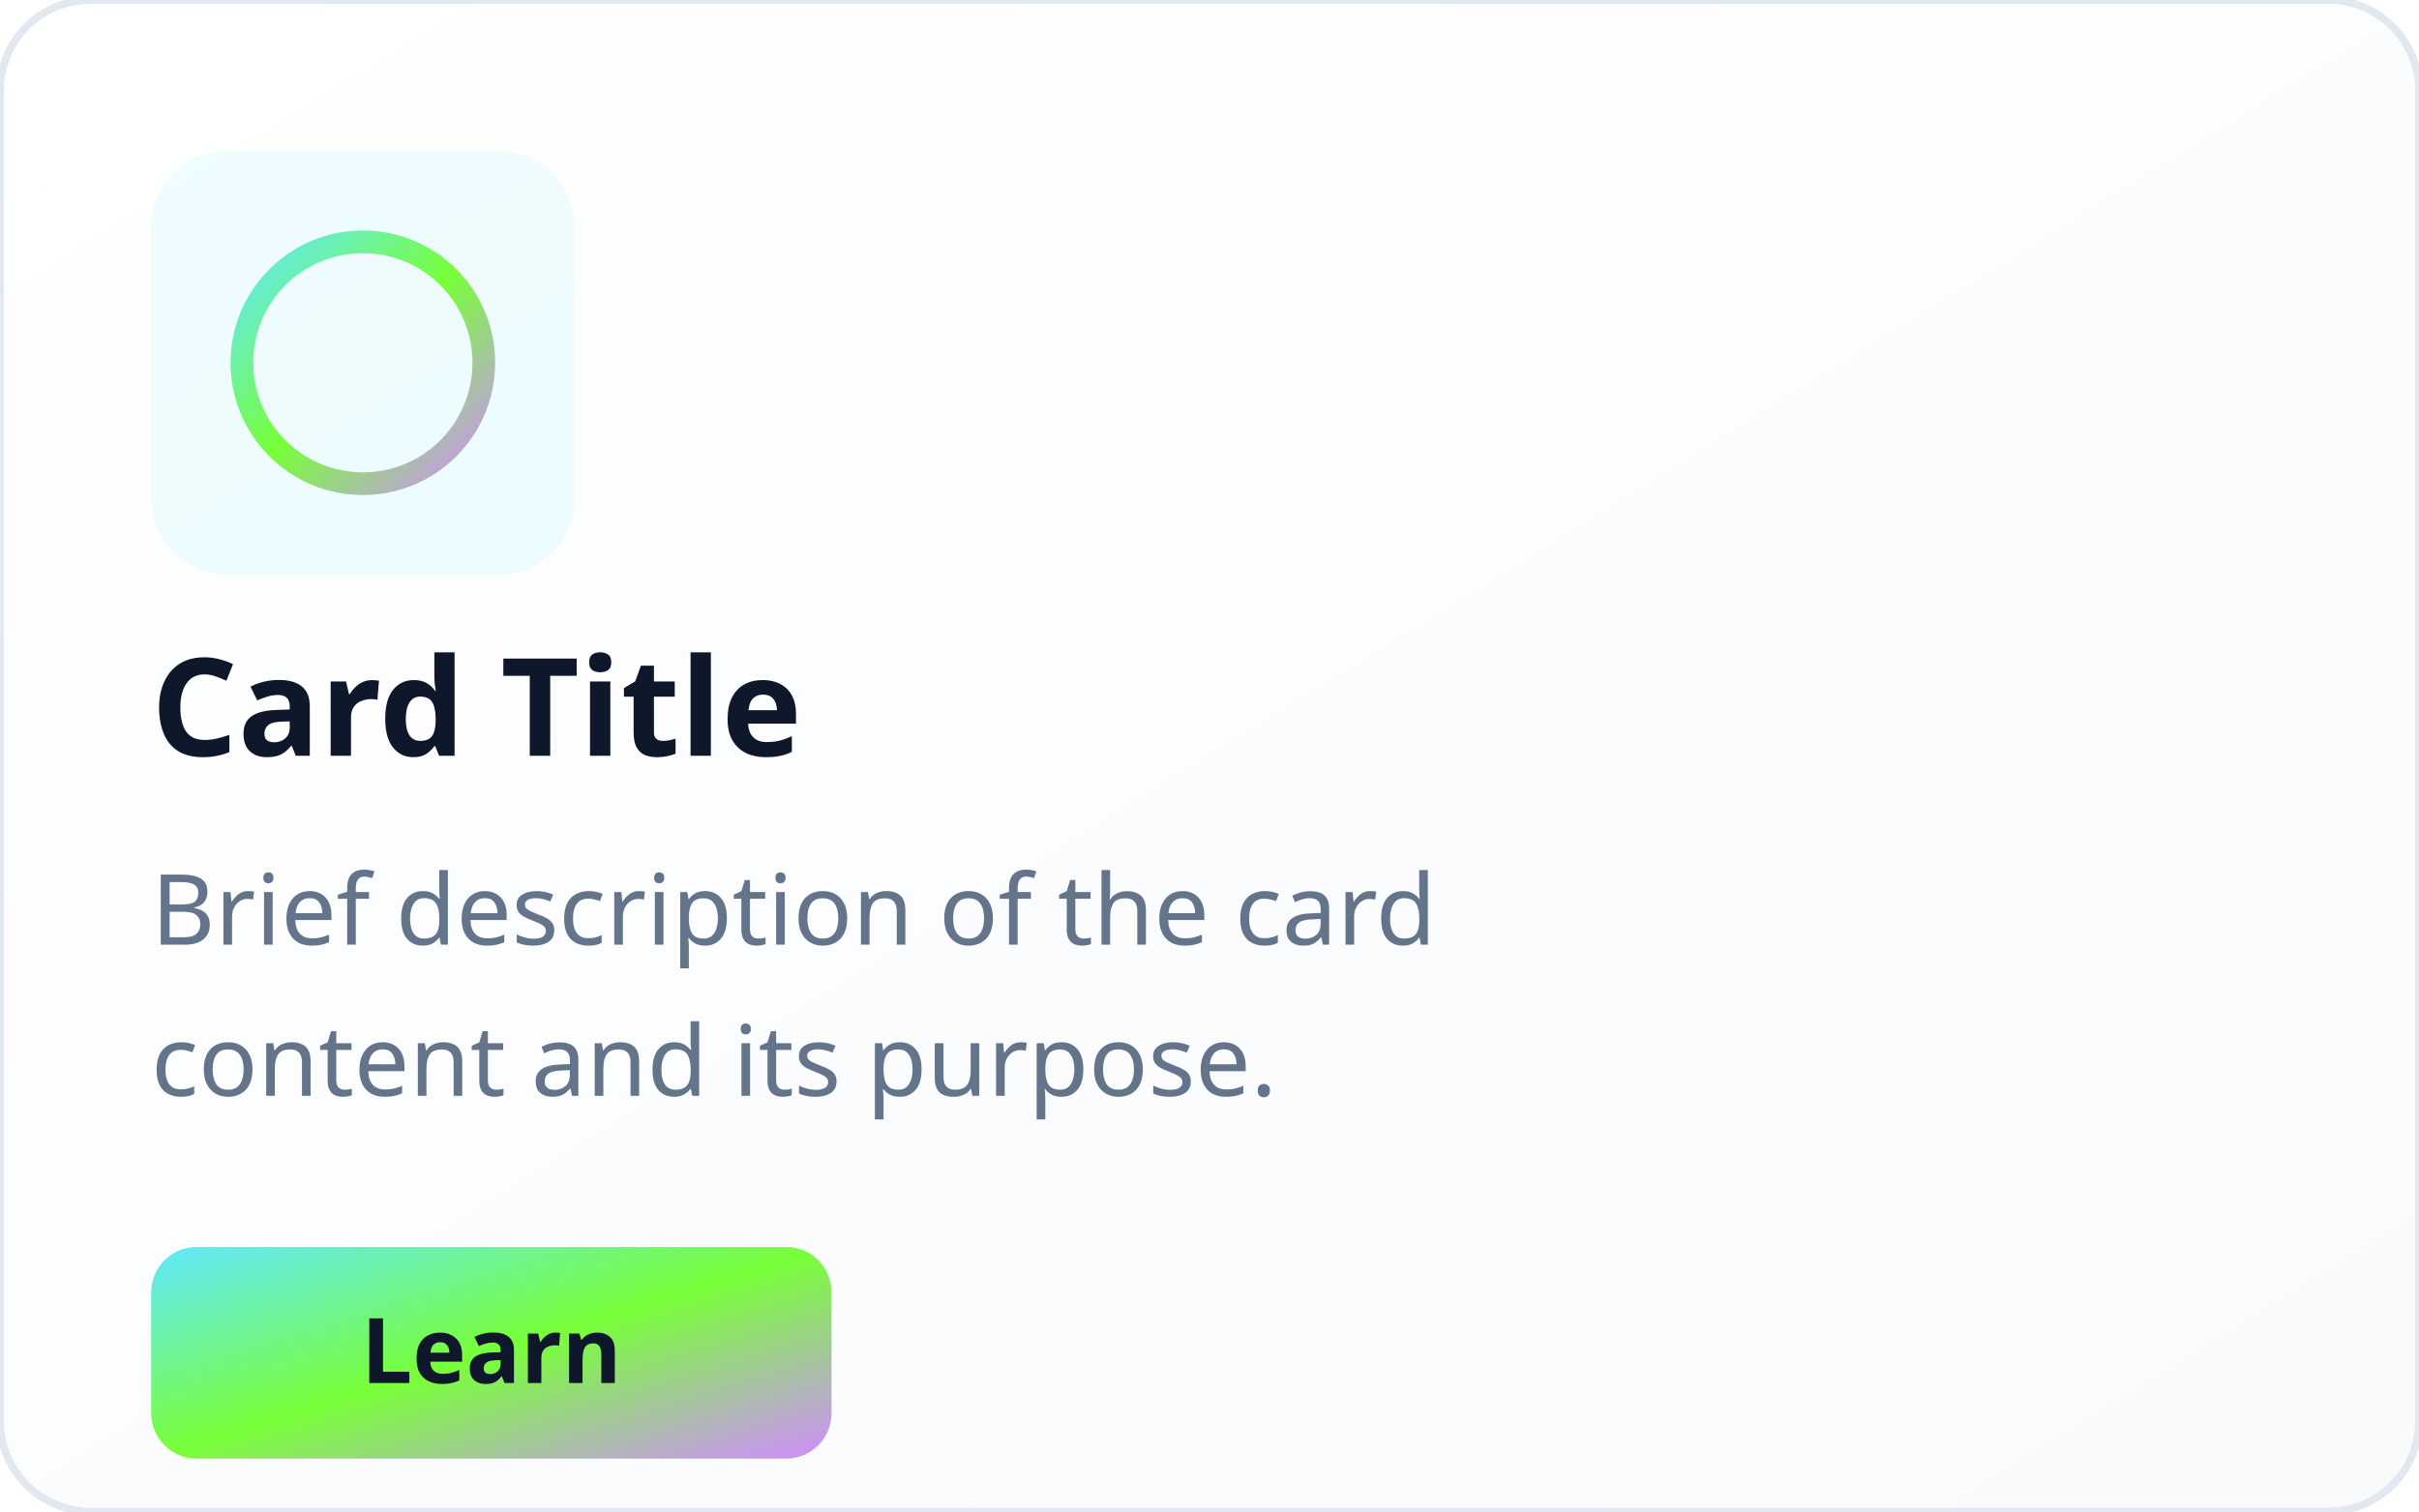
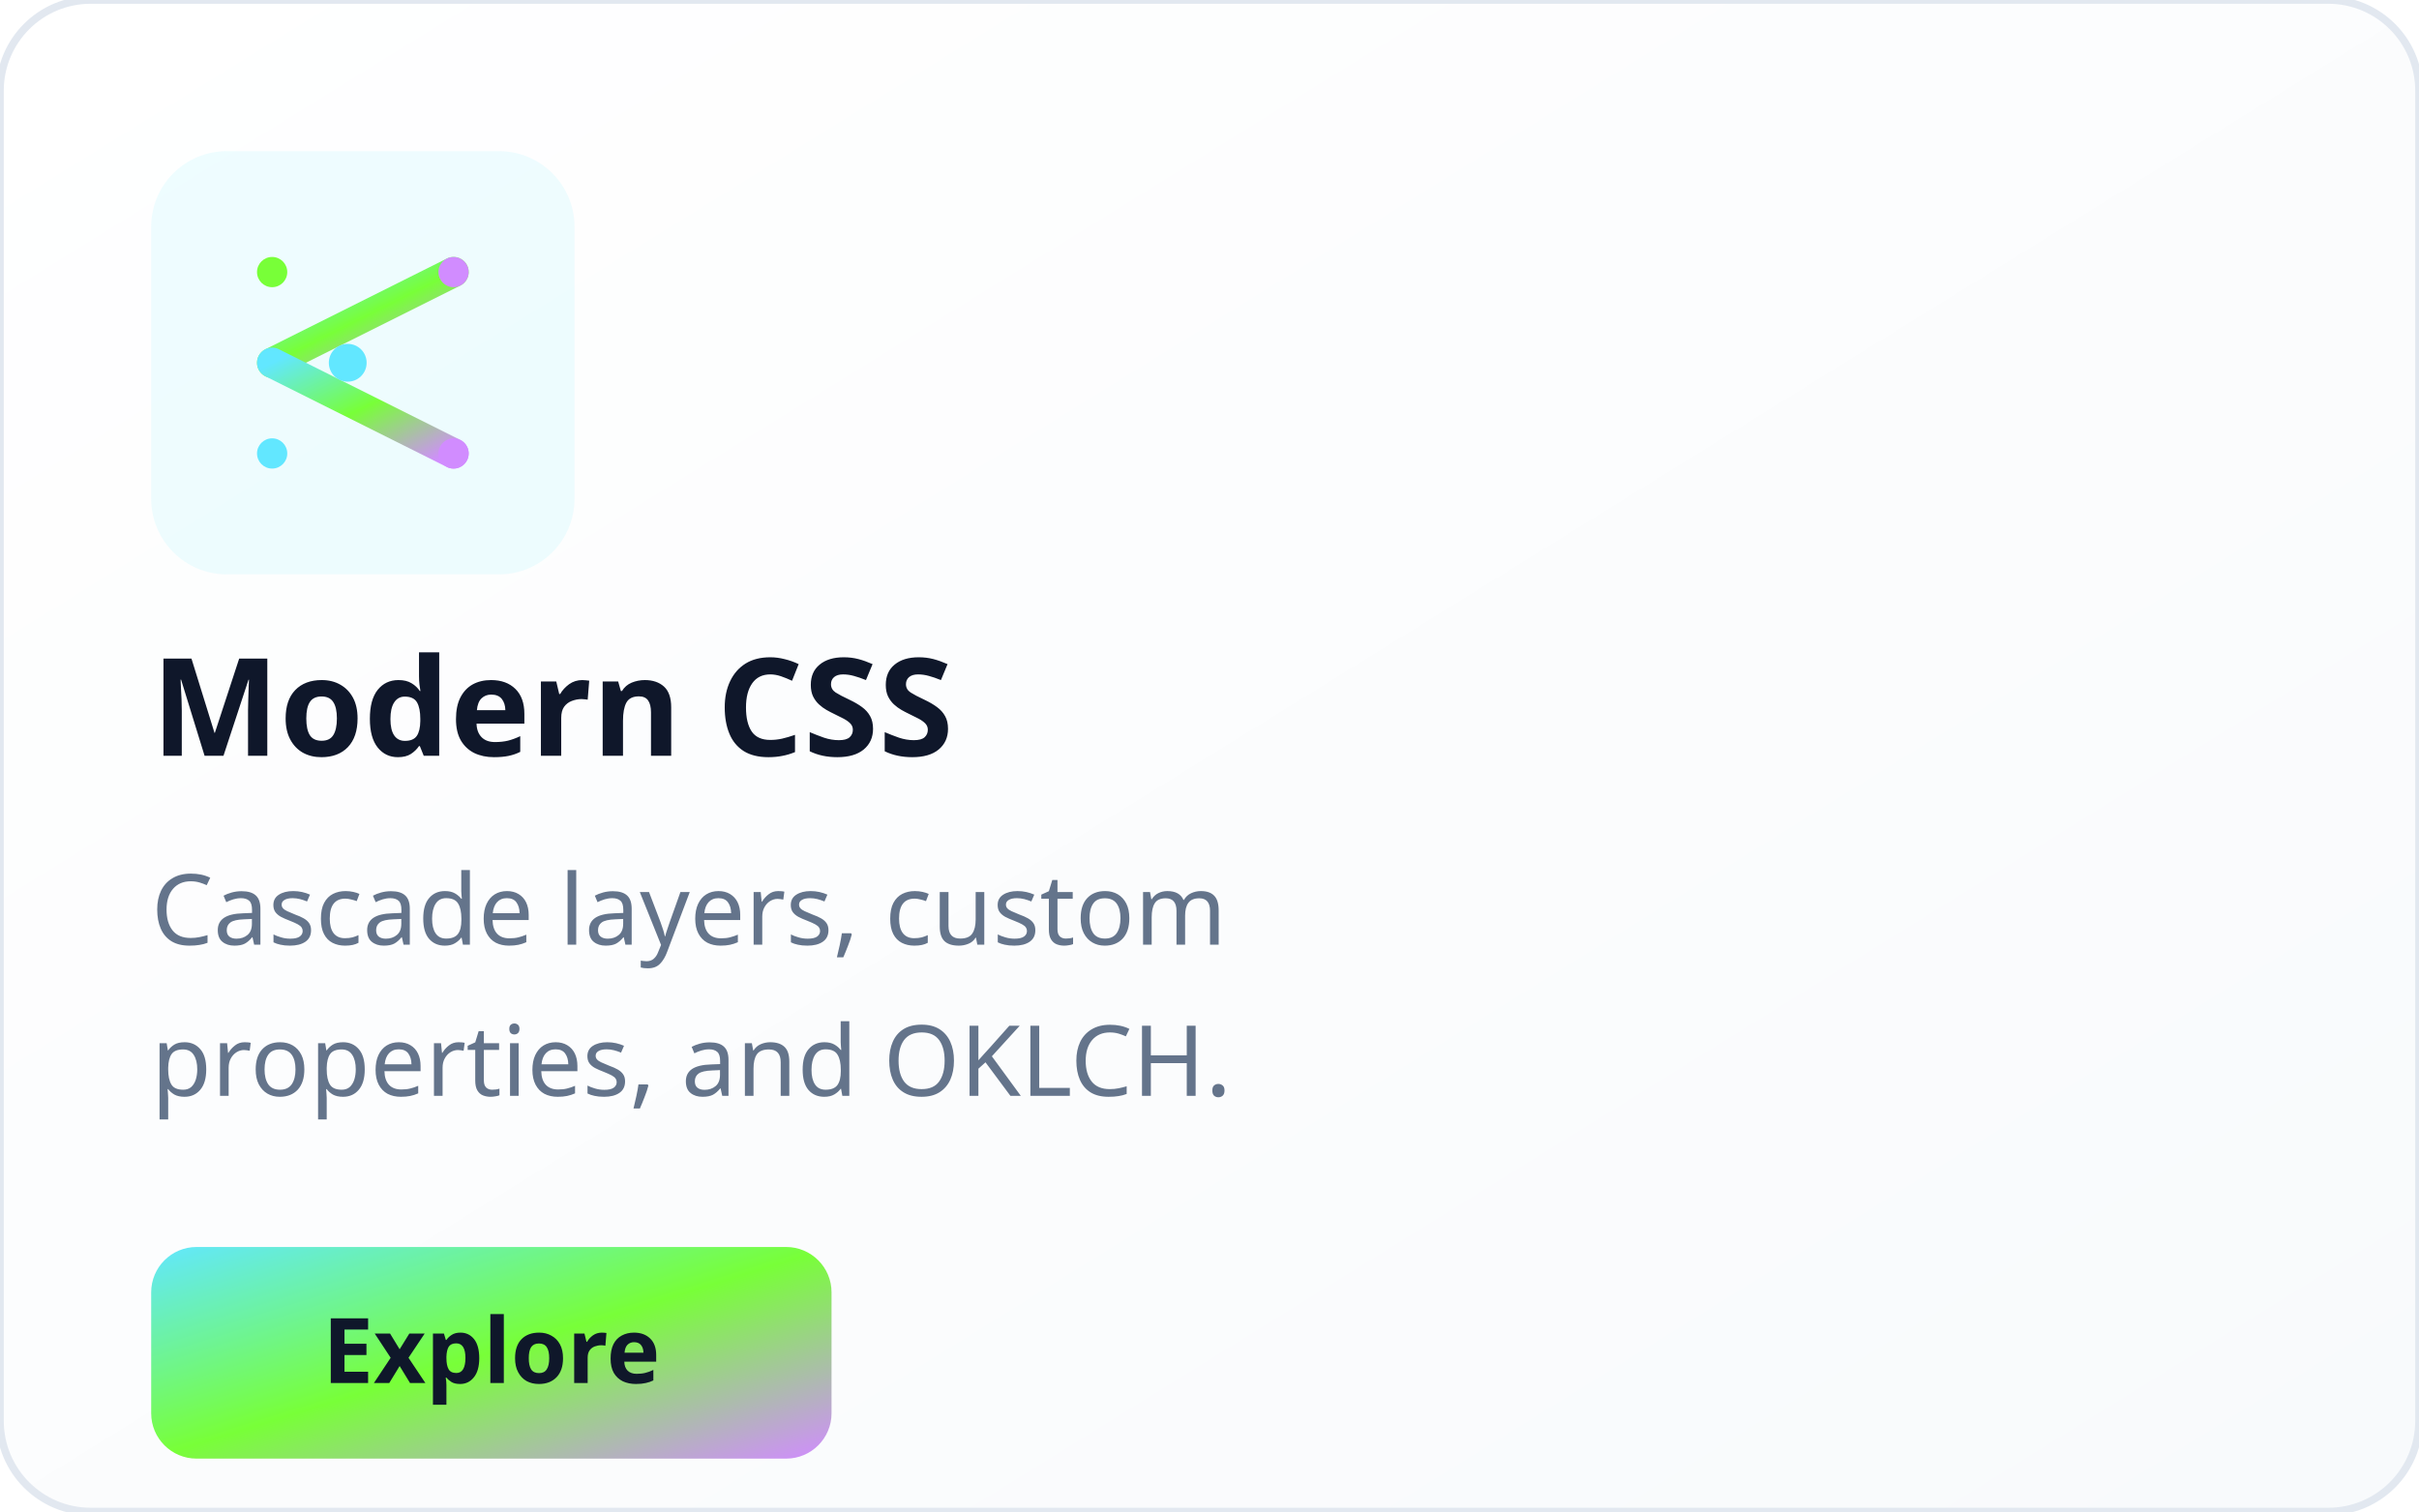
<svg xmlns="http://www.w3.org/2000/svg" viewBox="0 0 320 200" role="img" aria-labelledby="title desc">
  <defs>
    <linearGradient id="card-gradient" x1="0%" y1="0%" x2="100%" y2="100%">
      <stop offset="0%" stop-color="#ffffff" />
      <stop offset="100%" stop-color="#f8fafc" />
    </linearGradient>
    <linearGradient id="accent-gradient" x1="0%" y1="0%" x2="100%" y2="100%">
      <stop offset="0%" stop-color="#62e7ff" />
      <stop offset="50%" stop-color="#78ff38" />
      <stop offset="100%" stop-color="#d18cff" />
    </linearGradient>
  </defs>
  <rect width="320" height="200" rx="12" fill="url(#card-gradient)" stroke="#e2e8f0" stroke-width="1" />
  <rect x="20" y="20" width="56" height="56" rx="10" fill="rgba(98,231,255,0.1)" />
-   <circle cx="48" cy="48" r="16" fill="none" stroke="url(#accent-gradient)" stroke-width="3" />
-   <text x="20" y="100" font-family="system-ui, sans-serif" font-size="18" font-weight="600" fill="#0f172a">Card Title</text>
-   <text x="20" y="125" font-family="system-ui, sans-serif" font-size="13" fill="#64748b">Brief description of the card</text>
-   <text x="20" y="145" font-family="system-ui, sans-serif" font-size="13" fill="#64748b">content and its purpose.</text>
+   <path d="M36 36 V60" fill="none" stroke="url(#accent-gradient)" stroke-width="4" stroke-linecap="round" />
+   <path d="M36 48 L60 36" fill="none" stroke="url(#accent-gradient)" stroke-width="4" stroke-linecap="round" />
+   <path d="M36 48 L60 60" fill="none" stroke="url(#accent-gradient)" stroke-width="4" stroke-linecap="round" />
+   <circle cx="36" cy="36" r="2" fill="#78ff38" />
+   <circle cx="36" cy="60" r="2" fill="#62e7ff" />
+   <circle cx="60" cy="36" r="2" fill="#d18cff" />
+   <circle cx="60" cy="60" r="2" fill="#d18cff" />
+   <circle cx="46" cy="48" r="2.5" fill="#62e7ff" />
+   <text x="20" y="100" font-family="system-ui, sans-serif" font-size="18" font-weight="600" fill="#0f172a">Modern CSS</text>
+   <text x="20" y="125" font-family="system-ui, sans-serif" font-size="13" fill="#64748b">Cascade layers, custom</text>
+   <text x="20" y="145" font-family="system-ui, sans-serif" font-size="13" fill="#64748b">properties, and OKLCH.</text>
  <rect x="20" y="165" width="90" height="28" rx="6" fill="url(#accent-gradient)" />
-   <text x="65" y="183" font-family="system-ui, sans-serif" font-size="12" font-weight="600" fill="#0f172a" text-anchor="middle">Learn</text>
+   <text x="65" y="183" font-family="system-ui, sans-serif" font-size="12" font-weight="600" fill="#0f172a" text-anchor="middle">Explore</text>
</svg>
